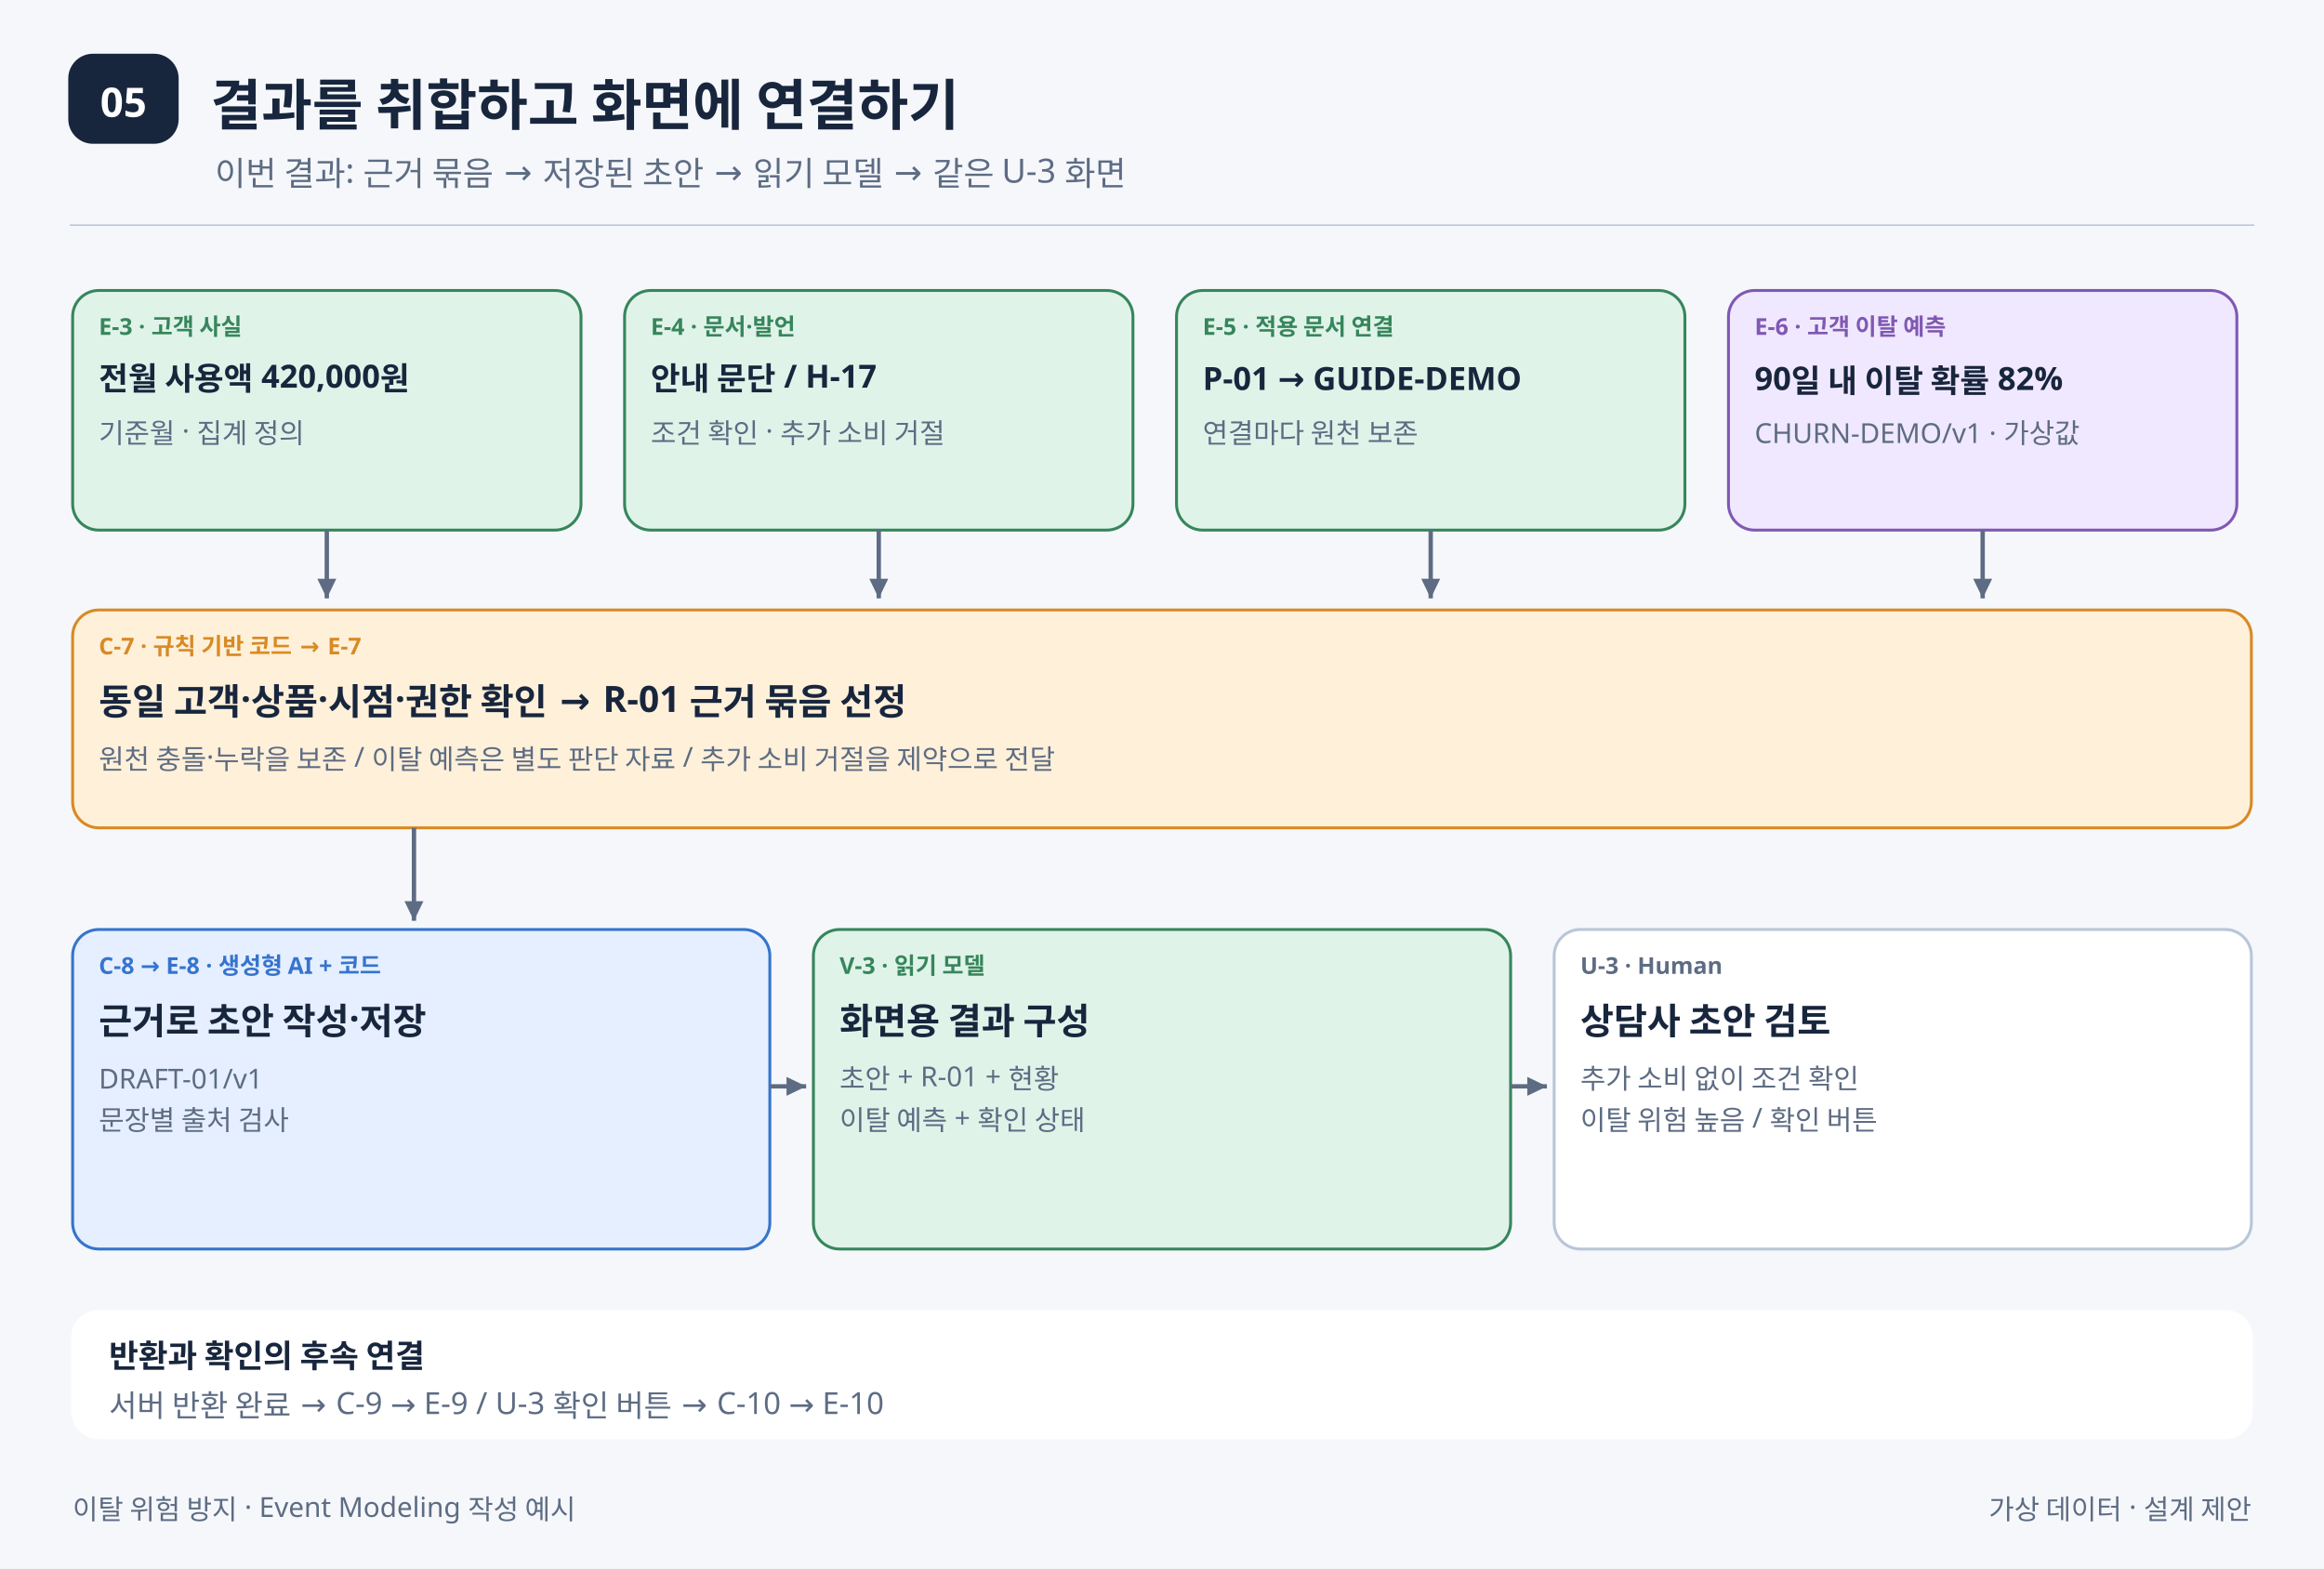
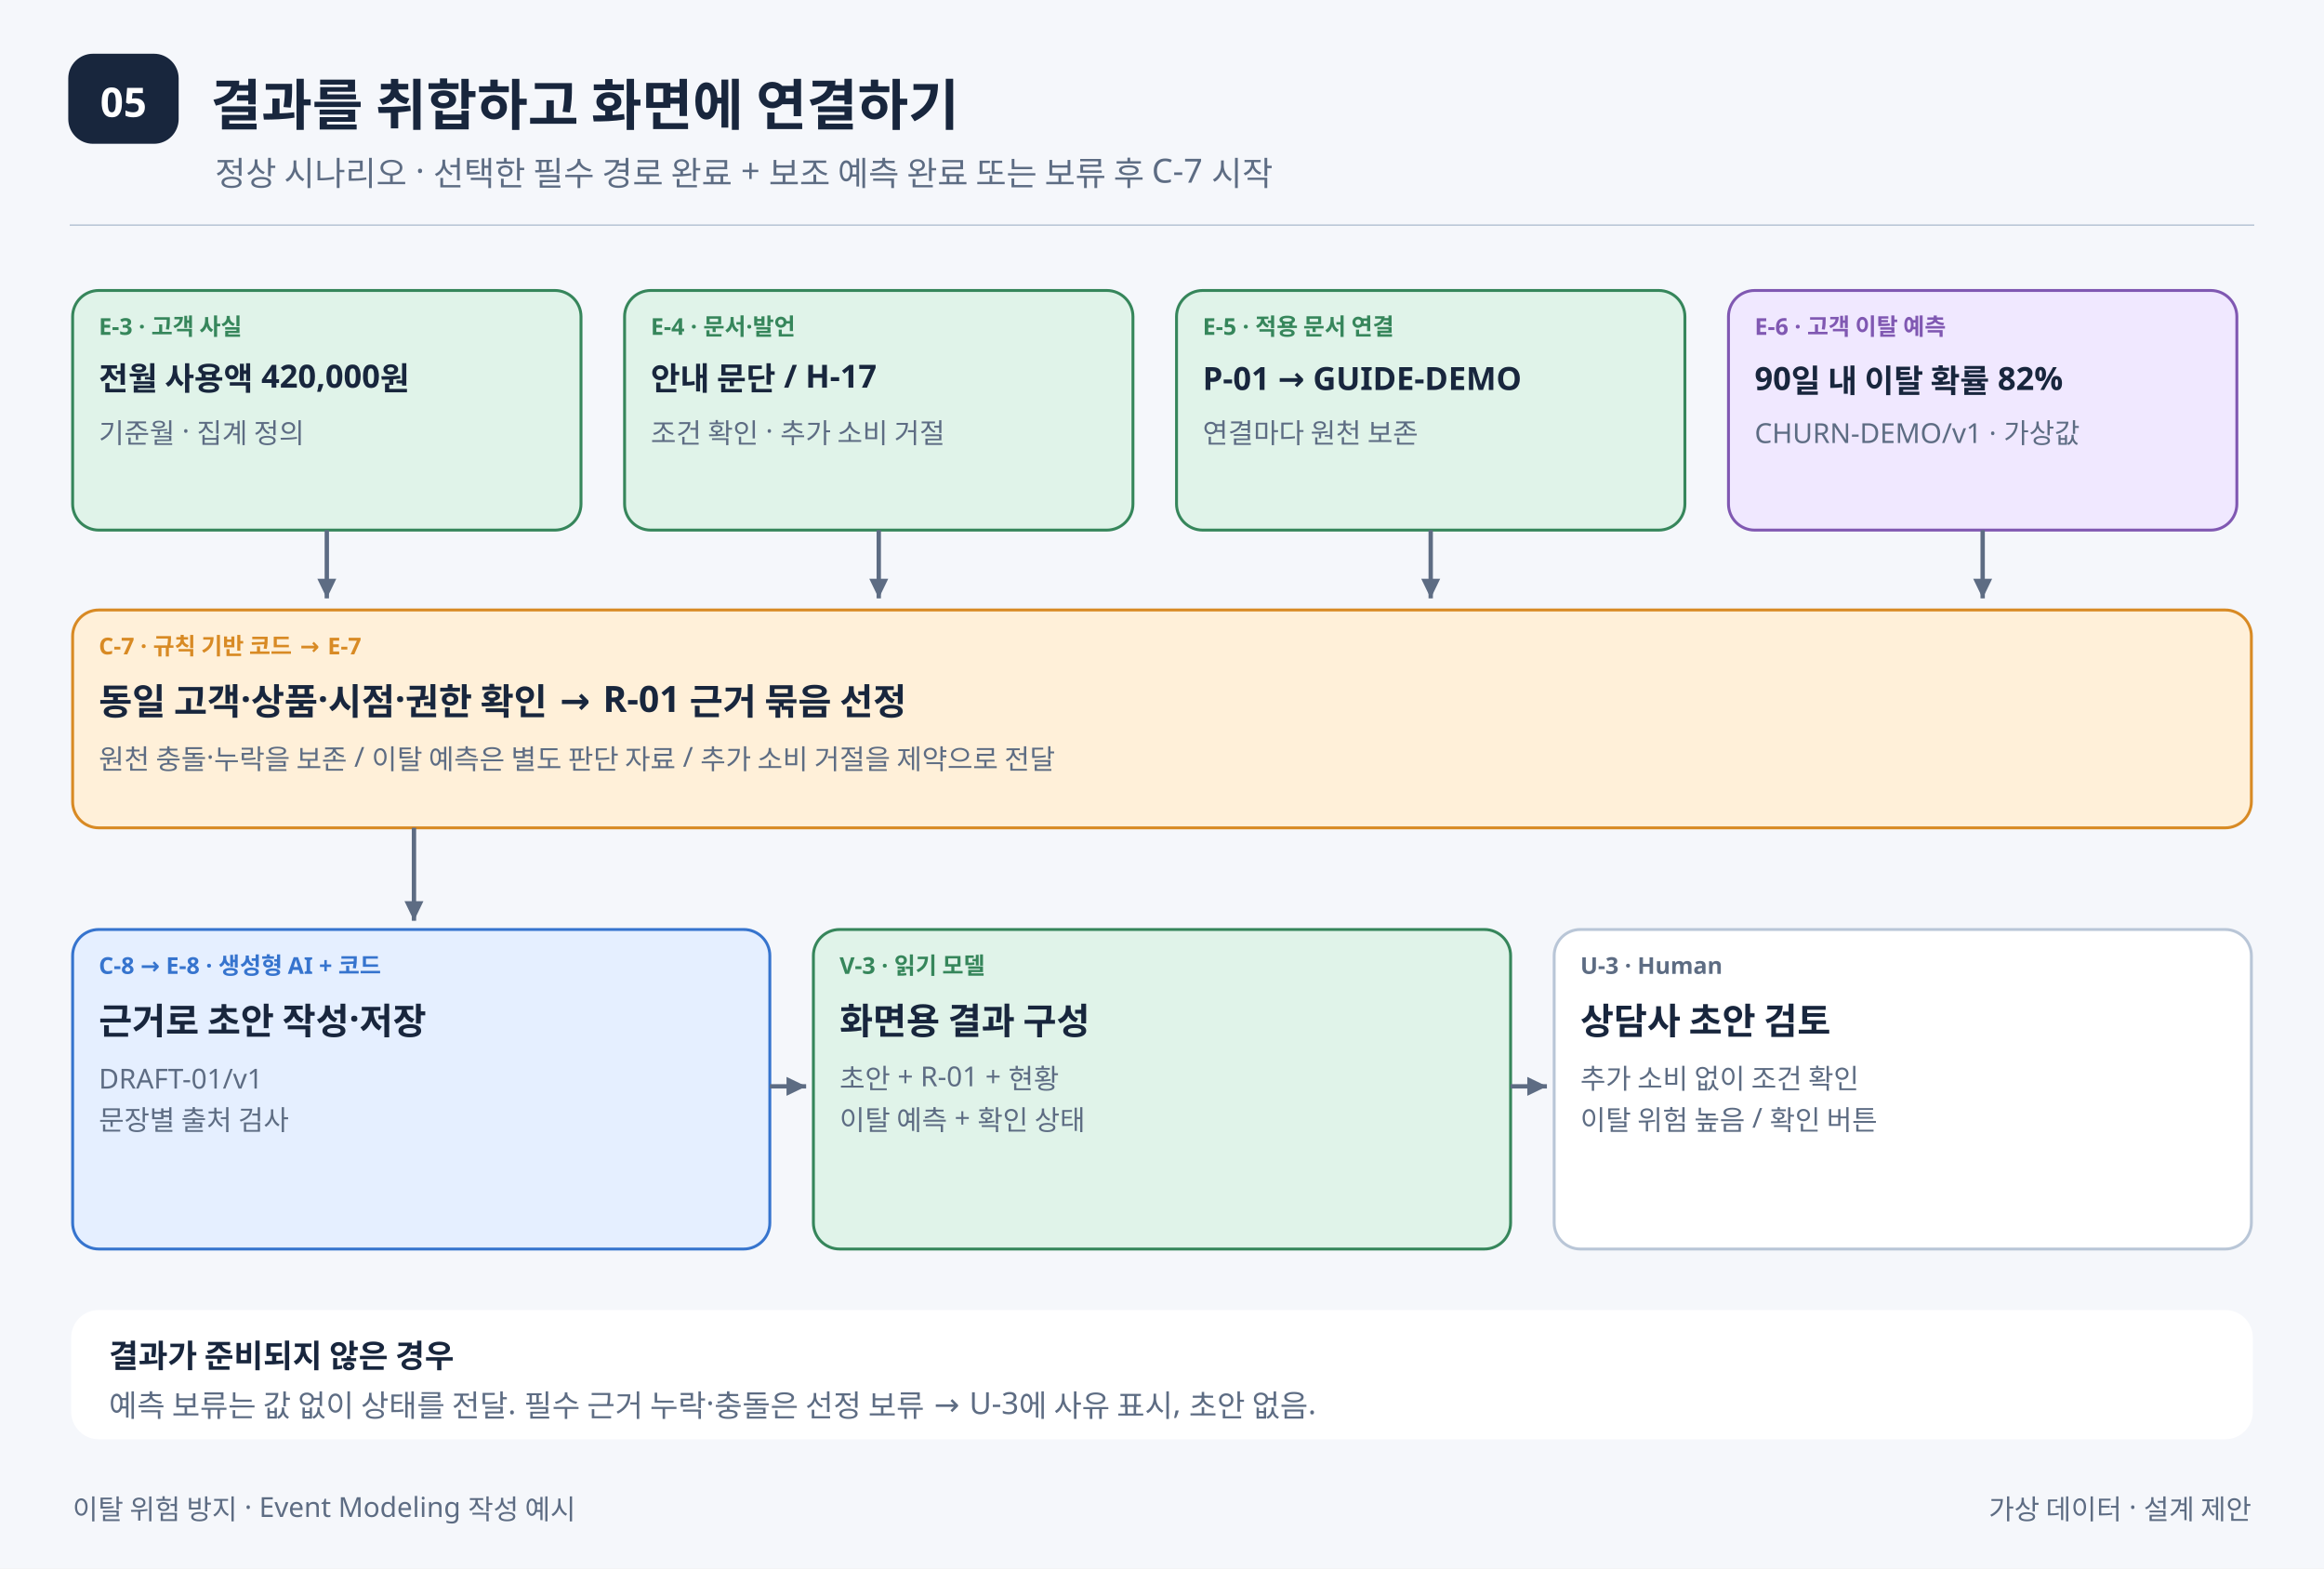
<svg xmlns="http://www.w3.org/2000/svg" width="1600" height="1080" viewBox="0 0 1600 1080">
  <rect width="1600" height="1080" fill="#F5F7FB" />
  <rect x="48" y="38" width="74" height="60" rx="16" fill="#18263D" stroke="#18263D" stroke-width="2" />
  <text x="85" y="80.48" text-anchor="middle" font-family="Malgun Gothic, sans-serif" font-size="28" font-weight="700" fill="#FFFFFF">05</text>
  <text x="145" y="86.08" text-anchor="start" font-family="Malgun Gothic, sans-serif" font-size="38" font-weight="700" fill="#18263D">결과를 취합하고 화면에 연결하기</text>
-   <text x="148" y="127.68" text-anchor="start" font-family="Malgun Gothic, sans-serif" font-size="23" font-weight="400" fill="#5D6C83">이번 결과: 근거 묶음 → 저장된 초안 → 읽기 모델 → 같은 U-3 화면</text>
+   <text x="148" y="127.68" text-anchor="start" font-family="Malgun Gothic, sans-serif" font-size="23" font-weight="400" fill="#5D6C83">정상 시나리오 · 선택한 필수 경로 완료 + 보조 예측 완료 또는 보류 후 C-7 시작</text>
  <polyline points="48,155 1552,155" fill="none" stroke="#B9C6D7" stroke-width="1" stroke-dasharray="none" stroke-linejoin="round" />
  <text x="50" y="1046.04" text-anchor="start" font-family="Malgun Gothic, sans-serif" font-size="19" font-weight="400" fill="#5D6C83">이탈 위험 방지 · Event Modeling 작성 예시</text>
  <text x="1550" y="1046.04" text-anchor="end" font-family="Malgun Gothic, sans-serif" font-size="19" font-weight="400" fill="#5D6C83">가상 데이터 · 설계 제안</text>
  <rect x="50" y="200" width="350" height="165" rx="18" fill="#E0F3E9" stroke="#36865B" stroke-width="2" />
  <text x="68" y="230.56" text-anchor="start" font-family="Malgun Gothic, sans-serif" font-size="16" font-weight="700" fill="#36865B">E-3 · 고객 사실</text>
  <text x="68" y="268.52" text-anchor="start" font-family="Malgun Gothic, sans-serif" font-size="22" font-weight="700" fill="#18263D">전월 사용액 420,000원</text>
  <text x="68" y="305.04" text-anchor="start" font-family="Malgun Gothic, sans-serif" font-size="19" font-weight="400" fill="#5D6C83">기준월 · 집계 정의</text>
  <polyline points="225,365 225,412" fill="none" stroke="#5D6C83" stroke-width="3" stroke-dasharray="none" stroke-linejoin="round" />
  <polygon points="225,412 218.476,398.493 231.524,398.493" fill="#5D6C83" />
  <rect x="430" y="200" width="350" height="165" rx="18" fill="#E0F3E9" stroke="#36865B" stroke-width="2" />
  <text x="448" y="230.56" text-anchor="start" font-family="Malgun Gothic, sans-serif" font-size="16" font-weight="700" fill="#36865B">E-4 · 문서·발언</text>
  <text x="448" y="268.52" text-anchor="start" font-family="Malgun Gothic, sans-serif" font-size="22" font-weight="700" fill="#18263D">안내 문단 / H-17</text>
  <text x="448" y="305.04" text-anchor="start" font-family="Malgun Gothic, sans-serif" font-size="19" font-weight="400" fill="#5D6C83">조건 확인 · 추가 소비 거절</text>
  <polyline points="605,365 605,412" fill="none" stroke="#5D6C83" stroke-width="3" stroke-dasharray="none" stroke-linejoin="round" />
  <polygon points="605,412 598.476,398.493 611.524,398.493" fill="#5D6C83" />
  <rect x="810" y="200" width="350" height="165" rx="18" fill="#E0F3E9" stroke="#36865B" stroke-width="2" />
  <text x="828" y="230.56" text-anchor="start" font-family="Malgun Gothic, sans-serif" font-size="16" font-weight="700" fill="#36865B">E-5 · 적용 문서 연결</text>
  <text x="828" y="268.52" text-anchor="start" font-family="Malgun Gothic, sans-serif" font-size="22" font-weight="700" fill="#18263D">P-01 → GUIDE-DEMO</text>
  <text x="828" y="305.04" text-anchor="start" font-family="Malgun Gothic, sans-serif" font-size="19" font-weight="400" fill="#5D6C83">연결마다 원천 보존</text>
  <polyline points="985,365 985,412" fill="none" stroke="#5D6C83" stroke-width="3" stroke-dasharray="none" stroke-linejoin="round" />
  <polygon points="985,412 978.476,398.493 991.524,398.493" fill="#5D6C83" />
  <rect x="1190" y="200" width="350" height="165" rx="18" fill="#F0E8FF" stroke="#8058B2" stroke-width="2" />
  <text x="1208" y="230.56" text-anchor="start" font-family="Malgun Gothic, sans-serif" font-size="16" font-weight="700" fill="#8058B2">E-6 · 고객 이탈 예측</text>
  <text x="1208" y="268.52" text-anchor="start" font-family="Malgun Gothic, sans-serif" font-size="22" font-weight="700" fill="#18263D">90일 내 이탈 확률 82%</text>
  <text x="1208" y="305.04" text-anchor="start" font-family="Malgun Gothic, sans-serif" font-size="19" font-weight="400" fill="#5D6C83">CHURN-DEMO/v1 · 가상값</text>
  <polyline points="1365,365 1365,412" fill="none" stroke="#5D6C83" stroke-width="3" stroke-dasharray="none" stroke-linejoin="round" />
  <polygon points="1365,412 1358.476,398.493 1371.524,398.493" fill="#5D6C83" />
  <rect x="50" y="420" width="1500" height="150" rx="18" fill="#FFF0D9" stroke="#D88A24" stroke-width="2" />
  <text x="68" y="450.56" text-anchor="start" font-family="Malgun Gothic, sans-serif" font-size="16" font-weight="700" fill="#D88A24">C-7 · 규칙 기반 코드 → E-7</text>
  <text x="68" y="492.0" text-anchor="start" font-family="Malgun Gothic, sans-serif" font-size="25" font-weight="700" fill="#18263D">동일 고객·상품·시점·권한 확인 → R-01 근거 묶음 선정</text>
  <text x="68" y="529.54" text-anchor="start" font-family="Malgun Gothic, sans-serif" font-size="19" font-weight="400" fill="#5D6C83">원천 충돌·누락을 보존 / 이탈 예측은 별도 판단 자료 / 추가 소비 거절을 제약으로 전달</text>
  <polyline points="285,570 285,634" fill="none" stroke="#5D6C83" stroke-width="3" stroke-dasharray="none" stroke-linejoin="round" />
  <polygon points="285,634 278.476,620.493 291.524,620.493" fill="#5D6C83" />
  <rect x="50" y="640" width="480" height="220" rx="18" fill="#E5EFFF" stroke="#3674CE" stroke-width="2" />
  <text x="68" y="670.56" text-anchor="start" font-family="Malgun Gothic, sans-serif" font-size="16" font-weight="700" fill="#3674CE">C-8 → E-8 · 생성형 AI + 코드</text>
  <text x="68" y="712.0" text-anchor="start" font-family="Malgun Gothic, sans-serif" font-size="25" font-weight="700" fill="#18263D">근거로 초안 작성·저장</text>
  <text x="68" y="749.54" text-anchor="start" font-family="Malgun Gothic, sans-serif" font-size="19" font-weight="400" fill="#5D6C83">DRAFT-01/v1</text>
  <text x="68" y="778.04" text-anchor="start" font-family="Malgun Gothic, sans-serif" font-size="19" font-weight="400" fill="#5D6C83">문장별 출처 검사</text>
  <polyline points="530,748 555,748" fill="none" stroke="#5D6C83" stroke-width="3" stroke-dasharray="none" stroke-linejoin="round" />
  <polygon points="555,748 541.493,754.524 541.493,741.476" fill="#5D6C83" />
  <rect x="560" y="640" width="480" height="220" rx="18" fill="#E0F3E9" stroke="#36865B" stroke-width="2" />
  <text x="578" y="670.56" text-anchor="start" font-family="Malgun Gothic, sans-serif" font-size="16" font-weight="700" fill="#36865B">V-3 · 읽기 모델</text>
  <text x="578" y="712.0" text-anchor="start" font-family="Malgun Gothic, sans-serif" font-size="25" font-weight="700" fill="#18263D">화면용 결과 구성</text>
  <text x="578" y="749.54" text-anchor="start" font-family="Malgun Gothic, sans-serif" font-size="19" font-weight="400" fill="#5D6C83">초안 + R-01 + 현황</text>
  <text x="578" y="778.04" text-anchor="start" font-family="Malgun Gothic, sans-serif" font-size="19" font-weight="400" fill="#5D6C83">이탈 예측 + 확인 상태</text>
  <polyline points="1040,748 1065,748" fill="none" stroke="#5D6C83" stroke-width="3" stroke-dasharray="none" stroke-linejoin="round" />
  <polygon points="1065,748 1051.493,754.524 1051.493,741.476" fill="#5D6C83" />
  <rect x="1070" y="640" width="480" height="220" rx="18" fill="#FFFFFF" stroke="#B9C6D7" stroke-width="2" />
  <text x="1088" y="670.56" text-anchor="start" font-family="Malgun Gothic, sans-serif" font-size="16" font-weight="700" fill="#5D6C83">U-3 · Human</text>
  <text x="1088" y="712.0" text-anchor="start" font-family="Malgun Gothic, sans-serif" font-size="25" font-weight="700" fill="#18263D">상담사 초안 검토</text>
  <text x="1088" y="749.54" text-anchor="start" font-family="Malgun Gothic, sans-serif" font-size="19" font-weight="400" fill="#5D6C83">추가 소비 없이 조건 확인</text>
  <text x="1088" y="778.04" text-anchor="start" font-family="Malgun Gothic, sans-serif" font-size="19" font-weight="400" fill="#5D6C83">이탈 위험 높음 / 확인 버튼</text>
  <rect x="50" y="903" width="1500" height="87" rx="18" fill="#FFFFFF" stroke="#FFFFFF" stroke-width="2" />
-   <text x="75" y="941.52" text-anchor="start" font-family="Malgun Gothic, sans-serif" font-size="22" font-weight="700" fill="#18263D">반환과 확인의 후속 연결</text>
-   <text x="75" y="975.36" text-anchor="start" font-family="Malgun Gothic, sans-serif" font-size="21" font-weight="400" fill="#5D6C83">서버 반환 완료 → C-9 → E-9   /   U-3 확인 버튼 → C-10 → E-10</text>
+   <text x="75" y="941.52" text-anchor="start" font-family="Malgun Gothic, sans-serif" font-size="22" font-weight="700" fill="#18263D">결과가 준비되지 않은 경우</text>
+   <text x="75" y="975.36" text-anchor="start" font-family="Malgun Gothic, sans-serif" font-size="21" font-weight="400" fill="#5D6C83">예측 보류는 값 없이 상태를 전달. 필수 근거 누락·충돌은 선정 보류 → U-3에 사유 표시, 초안 없음.</text>
</svg>
